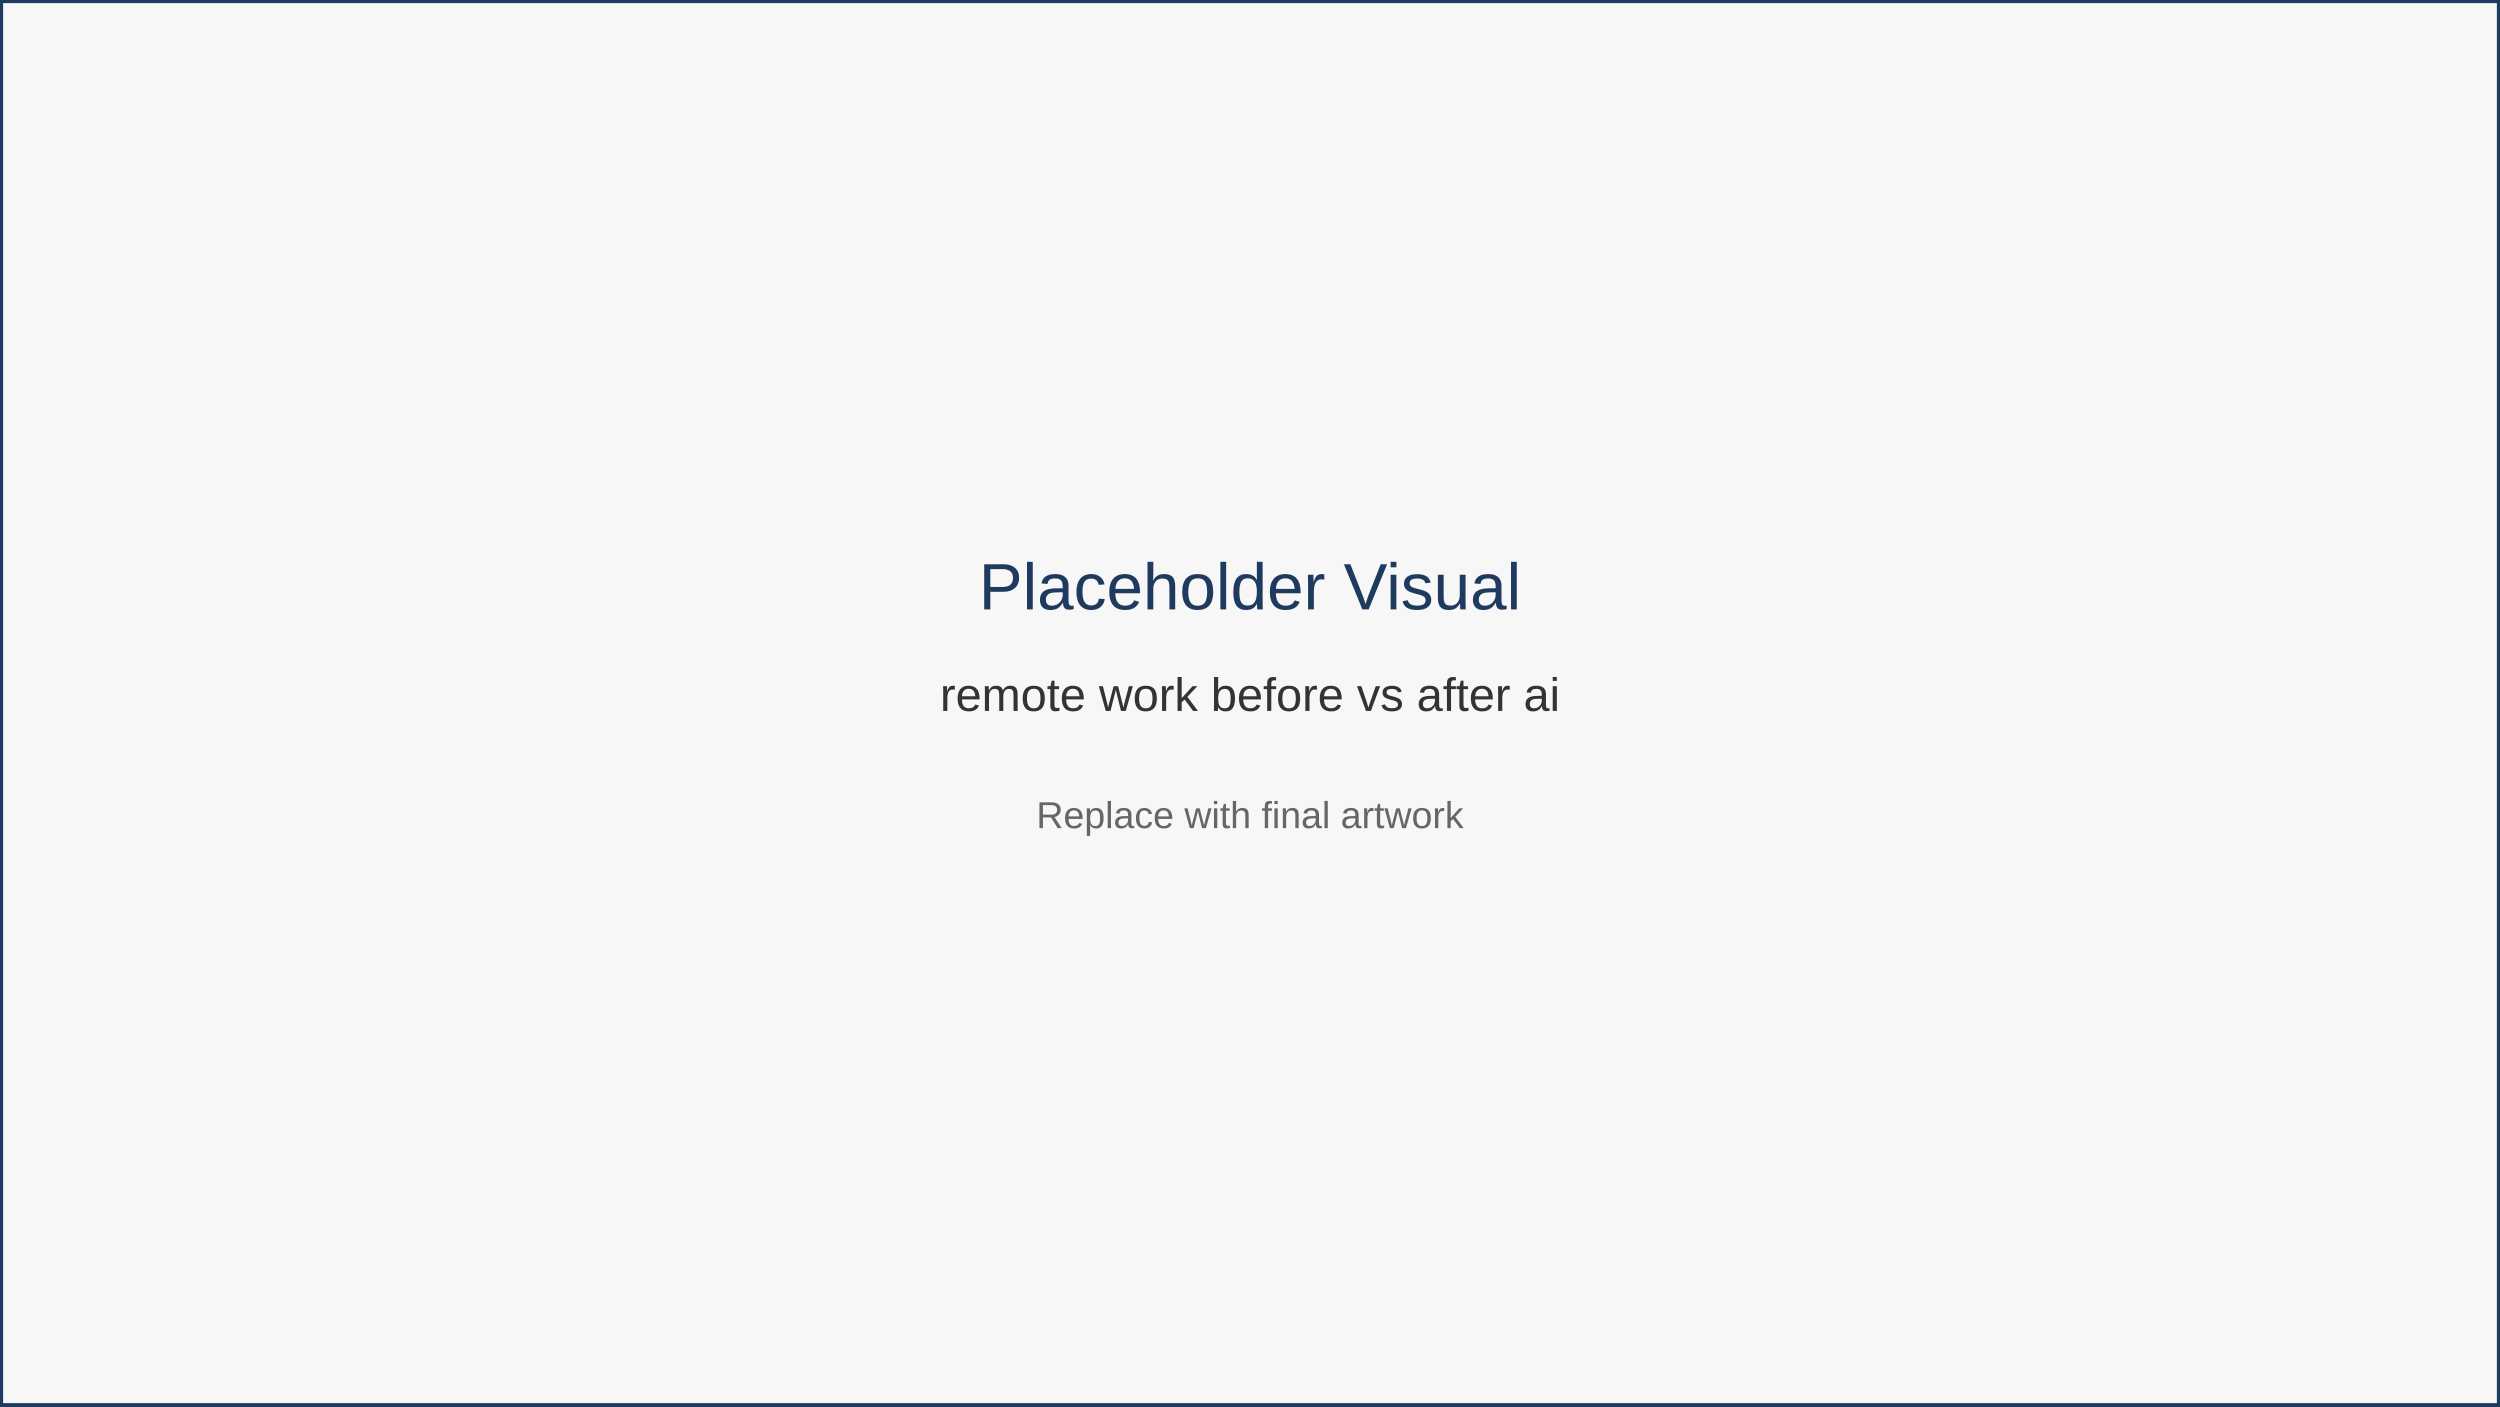
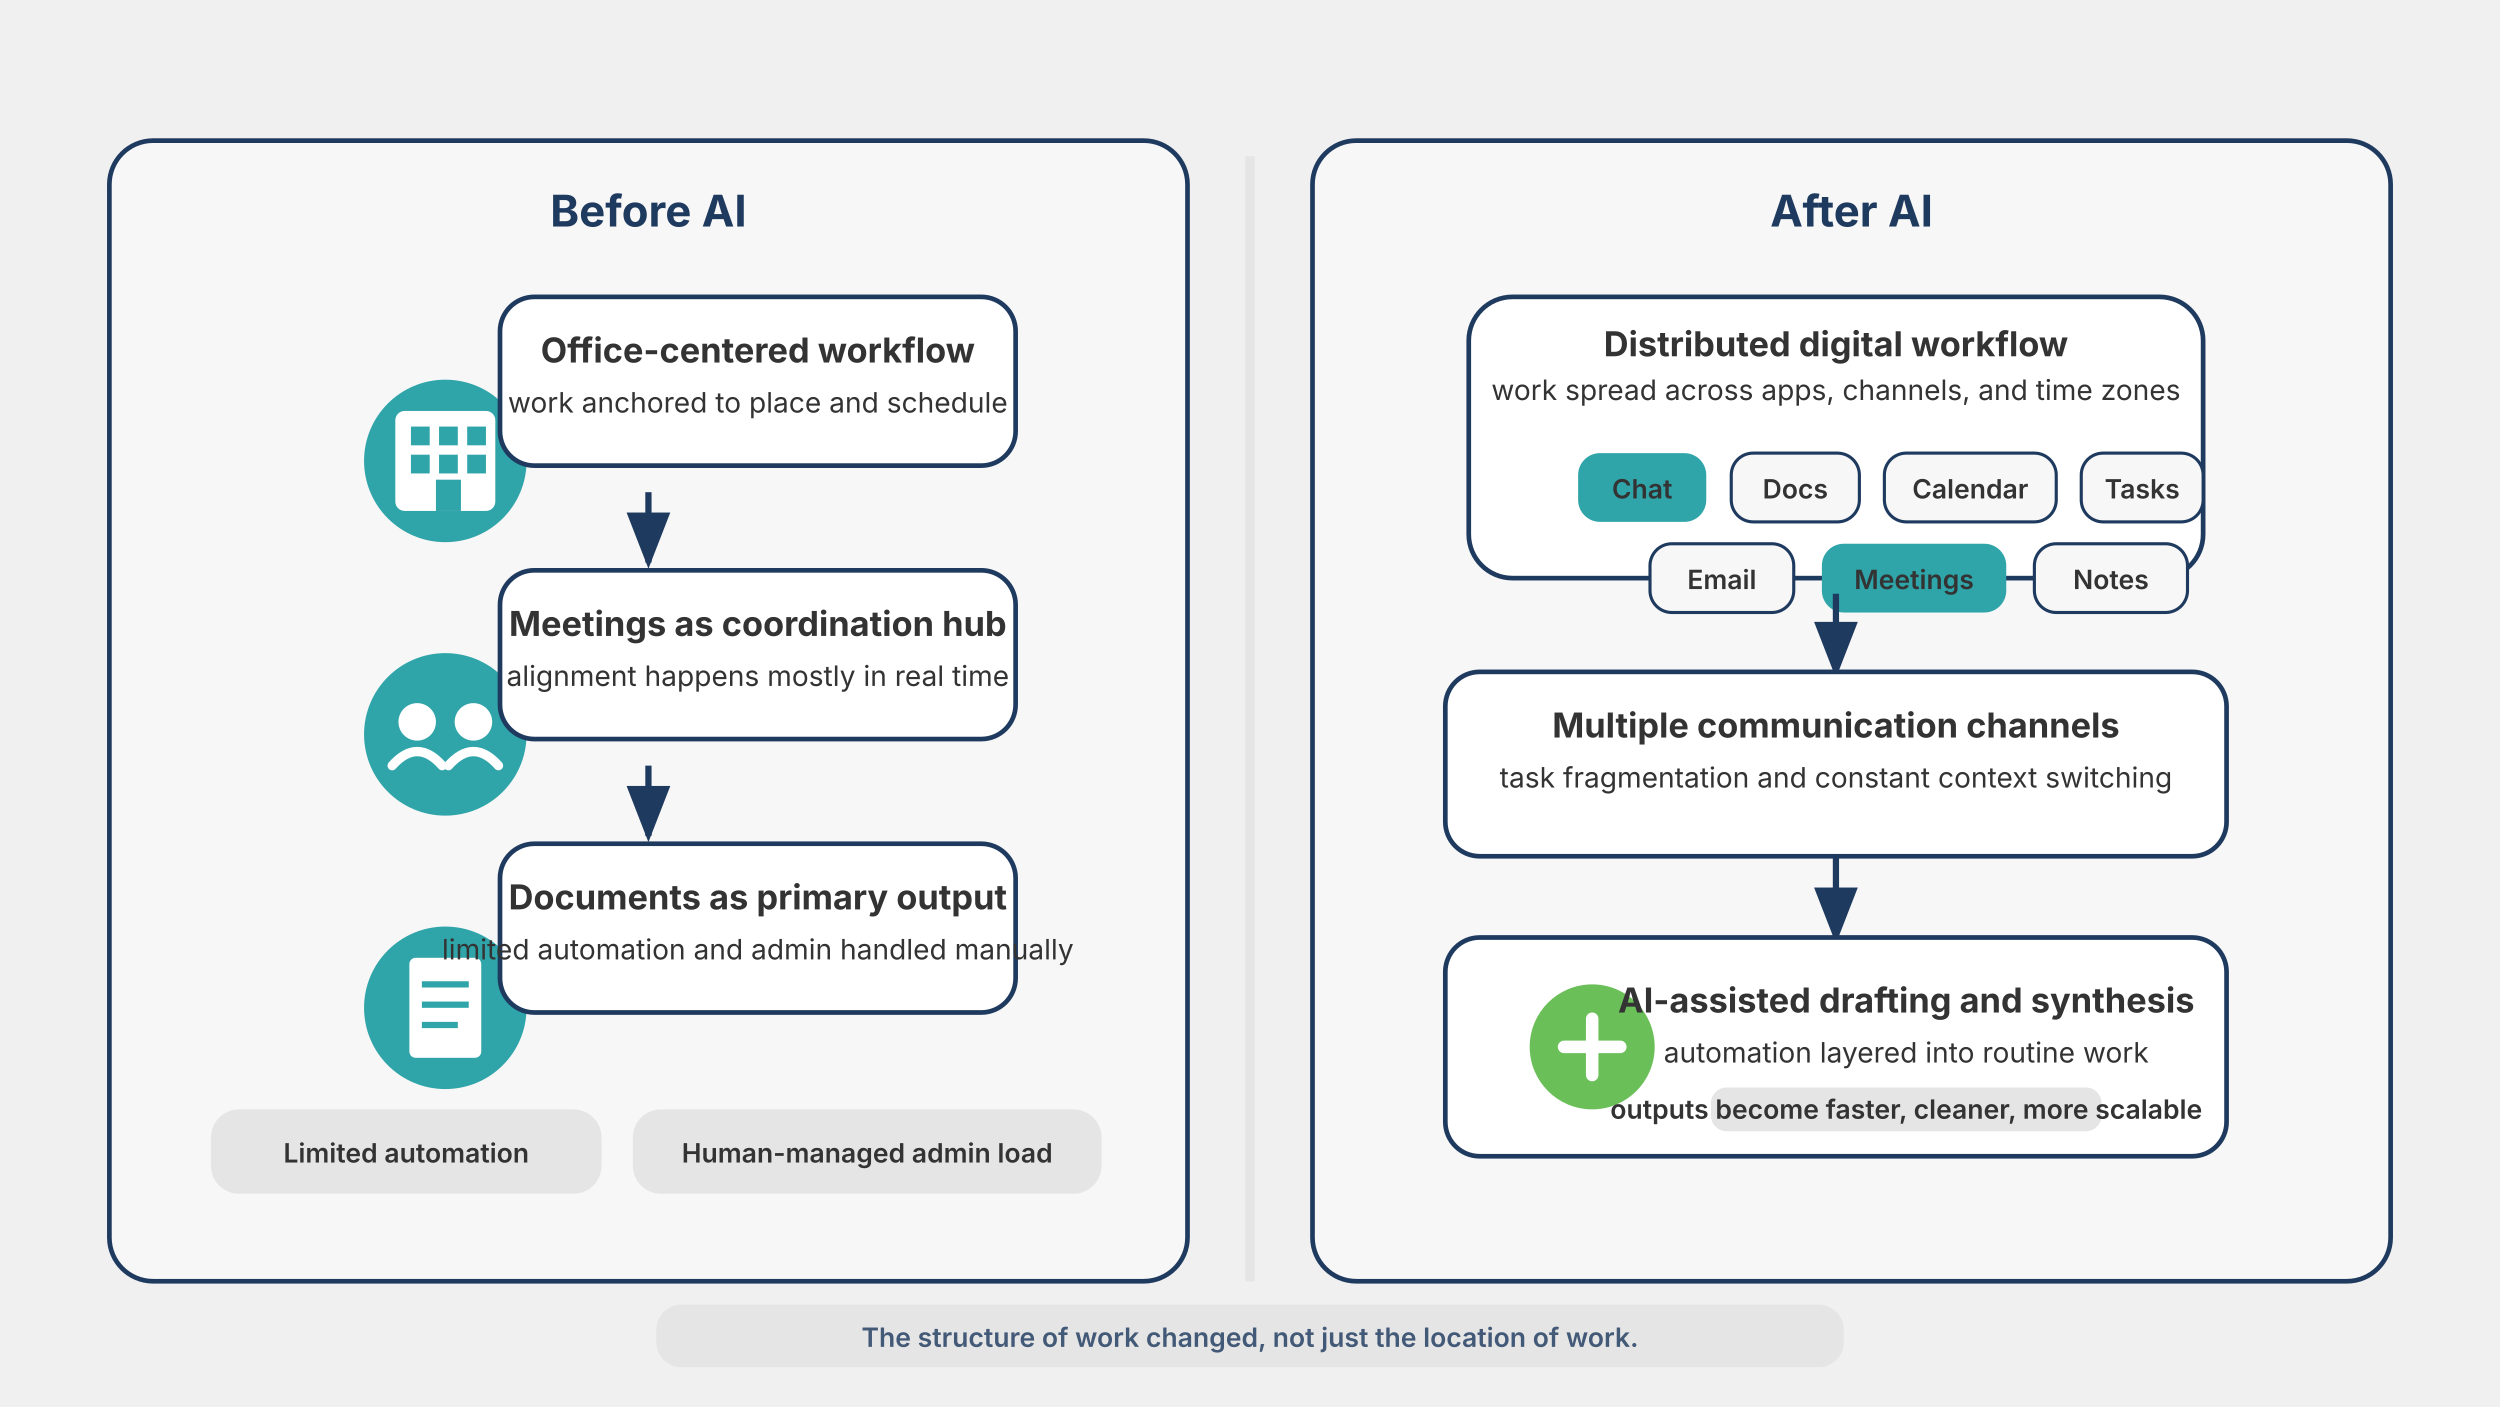
- <svg xmlns="http://www.w3.org/2000/svg" width="1600" height="900" viewBox="0 0 1600 900">
-   <rect width="1600" height="900" fill="#F7F7F7" stroke="#1F3A5F" stroke-width="4" />
-   <text x="800" y="390" text-anchor="middle" font-family="Arial, sans-serif" font-size="42" fill="#1F3A5F">
-     Placeholder Visual
-   </text>
-   <text x="800" y="455" text-anchor="middle" font-family="Arial, sans-serif" font-size="30" fill="#333333">
-     remote work before vs after ai
-   </text>
-   <text x="800" y="530" text-anchor="middle" font-family="Arial, sans-serif" font-size="24" fill="#666666">
-     Replace with final artwork
-   </text>
+ <svg xmlns="http://www.w3.org/2000/svg" width="1600" height="900" viewBox="0 0 1600 900" role="img" aria-labelledby="v1title v1desc">
+   <defs>
+     <style>
+       text { font-family: Inter, Arial, sans-serif; fill: #333333; }
+       .label { font-size: 28px; font-weight: 700; fill: #1F3A5F; }
+       .small { font-size: 17px; font-weight: 600; }
+       .step { font-size: 22px; font-weight: 700; }
+       .sub { font-size: 18px; }
+       .muted { fill: #1F3A5F; opacity: 0.82; }
+     </style>
+     <marker id="arrow" markerWidth="10" markerHeight="10" refX="8" refY="3.5" orient="auto" markerUnits="strokeWidth">
+       <path d="M0,0 L0,7 L9,3.5 z" fill="#1F3A5F" />
+     </marker>
+   </defs>
+   <rect x="70" y="90" width="690" height="730" rx="28" fill="#F7F7F7" stroke="#1F3A5F" stroke-width="3" />
+   <rect x="840" y="90" width="690" height="730" rx="28" fill="#F7F7F7" stroke="#1F3A5F" stroke-width="3" />
+   <line x1="800" y1="100" x2="800" y2="820" stroke="#E5E5E5" stroke-width="6" />
+   <text x="415" y="145" text-anchor="middle" class="label">Before AI</text>
+   <text x="1185" y="145" text-anchor="middle" class="label">After AI</text>
+   <g transform="translate(205 215)">
+     <circle cx="80" cy="80" r="52" fill="#2FA4A9" />
+     <rect x="48" y="48" width="64" height="64" fill="white" rx="6" />
+     <rect x="58" y="58" width="12" height="12" fill="#2FA4A9" />
+     <rect x="76" y="58" width="12" height="12" fill="#2FA4A9" />
+     <rect x="94" y="58" width="12" height="12" fill="#2FA4A9" />
+     <rect x="58" y="76" width="12" height="12" fill="#2FA4A9" />
+     <rect x="76" y="76" width="12" height="12" fill="#2FA4A9" />
+     <rect x="94" y="76" width="12" height="12" fill="#2FA4A9" />
+     <rect x="74" y="92" width="16" height="20" fill="#2FA4A9" />
+   </g>
+   <g transform="translate(110 190)">
+     <rect x="210" y="0" width="330" height="108" rx="22" fill="white" stroke="#1F3A5F" stroke-width="3" />
+     <text x="375" y="42" text-anchor="middle" class="step">Office-centered workflow</text>
+     <text x="375" y="74" text-anchor="middle" class="sub">work anchored to place and schedule</text>
+   </g>
+   <line x1="415" y1="315" x2="415" y2="360" stroke="#1F3A5F" stroke-width="4" marker-end="url(#arrow)" />
+   <g transform="translate(205 390)">
+     <circle cx="80" cy="80" r="52" fill="#2FA4A9" />
+     <circle cx="62" cy="72" r="12" fill="white" />
+     <circle cx="98" cy="72" r="12" fill="white" />
+     <path d="M46 100 q16 -18 32 0" stroke="white" stroke-width="6" fill="none" stroke-linecap="round" />
+     <path d="M82 100 q16 -18 32 0" stroke="white" stroke-width="6" fill="none" stroke-linecap="round" />
+   </g>
+   <g transform="translate(110 365)">
+     <rect x="210" y="0" width="330" height="108" rx="22" fill="white" stroke="#1F3A5F" stroke-width="3" />
+     <text x="375" y="42" text-anchor="middle" class="step">Meetings as coordination hub</text>
+     <text x="375" y="74" text-anchor="middle" class="sub">alignment happens mostly in real time</text>
+   </g>
+   <line x1="415" y1="490" x2="415" y2="535" stroke="#1F3A5F" stroke-width="4" marker-end="url(#arrow)" />
+   <g transform="translate(205 565)">
+     <circle cx="80" cy="80" r="52" fill="#2FA4A9" />
+     <rect x="57" y="48" width="46" height="64" rx="4" fill="white" />
+     <line x1="65" y1="65" x2="95" y2="65" stroke="#2FA4A9" stroke-width="4" />
+     <line x1="65" y1="78" x2="95" y2="78" stroke="#2FA4A9" stroke-width="4" />
+     <line x1="65" y1="91" x2="88" y2="91" stroke="#2FA4A9" stroke-width="4" />
+   </g>
+   <g transform="translate(110 540)">
+     <rect x="210" y="0" width="330" height="108" rx="22" fill="white" stroke="#1F3A5F" stroke-width="3" />
+     <text x="375" y="42" text-anchor="middle" class="step">Documents as primary output</text>
+     <text x="375" y="74" text-anchor="middle" class="sub">limited automation and admin handled manually</text>
+   </g>
+   <g transform="translate(135 710)">
+     <rect x="0" y="0" width="250" height="54" rx="18" fill="#E5E5E5" />
+     <text x="125" y="34" text-anchor="middle" class="small">Limited automation</text>
+     <rect x="270" y="0" width="300" height="54" rx="18" fill="#E5E5E5" />
+     <text x="420" y="34" text-anchor="middle" class="small">Human-managed admin load</text>
+   </g>
+   <g transform="translate(940 190)">
+     <rect x="0" y="0" width="470" height="180" rx="28" fill="white" stroke="#1F3A5F" stroke-width="3" />
+     <text x="235" y="38" text-anchor="middle" class="step">Distributed digital workflow</text>
+     <text x="235" y="66" text-anchor="middle" class="sub">work spread across apps, channels, and time zones</text>
+     <g transform="translate(70 100)">
+       <rect x="0" y="0" width="82" height="44" rx="14" fill="#2FA4A9" />
+       <text x="41" y="29" fill="white" text-anchor="middle" class="small">Chat</text>
+       <rect x="98" y="0" width="82" height="44" rx="14" fill="#F7F7F7" stroke="#1F3A5F" stroke-width="2" />
+       <text x="139" y="29" text-anchor="middle" class="small">Docs</text>
+       <rect x="196" y="0" width="110" height="44" rx="14" fill="#F7F7F7" stroke="#1F3A5F" stroke-width="2" />
+       <text x="251" y="29" text-anchor="middle" class="small">Calendar</text>
+       <rect x="322" y="0" width="78" height="44" rx="14" fill="#F7F7F7" stroke="#1F3A5F" stroke-width="2" />
+       <text x="361" y="29" text-anchor="middle" class="small">Tasks</text>
+       <rect x="46" y="58" width="92" height="44" rx="14" fill="#F7F7F7" stroke="#1F3A5F" stroke-width="2" />
+       <text x="92" y="87" text-anchor="middle" class="small">Email</text>
+       <rect x="156" y="58" width="118" height="44" rx="14" fill="#2FA4A9" />
+       <text x="215" y="87" fill="white" text-anchor="middle" class="small">Meetings</text>
+       <rect x="292" y="58" width="98" height="44" rx="14" fill="#F7F7F7" stroke="#1F3A5F" stroke-width="2" />
+       <text x="341" y="87" text-anchor="middle" class="small">Notes</text>
+     </g>
+   </g>
+   <line x1="1175" y1="380" x2="1175" y2="430" stroke="#1F3A5F" stroke-width="4" marker-end="url(#arrow)" />
+   <g transform="translate(925 430)">
+     <rect x="0" y="0" width="500" height="118" rx="22" fill="white" stroke="#1F3A5F" stroke-width="3" />
+     <text x="250" y="42" text-anchor="middle" class="step">Multiple communication channels</text>
+     <text x="250" y="74" text-anchor="middle" class="sub">task fragmentation and constant context switching</text>
+   </g>
+   <line x1="1175" y1="548" x2="1175" y2="600" stroke="#1F3A5F" stroke-width="4" marker-end="url(#arrow)" />
+   <g transform="translate(925 600)">
+     <rect x="0" y="0" width="500" height="140" rx="22" fill="white" stroke="#1F3A5F" stroke-width="3" />
+     <circle cx="94" cy="70" r="40" fill="#6BBF59" />
+     <path d="M76 70 h36 M94 52 v36" stroke="white" stroke-width="8" stroke-linecap="round" />
+     <text x="295" y="48" text-anchor="middle" class="step">AI-assisted drafting and synthesis</text>
+     <text x="295" y="80" text-anchor="middle" class="sub">automation layered into routine work</text>
+     <rect x="170" y="96" width="250" height="28" rx="10" fill="#E5E5E5" />
+     <text x="295" y="116" text-anchor="middle" class="small">outputs become faster, cleaner, more scalable</text>
+   </g>
+   <rect x="420" y="835" width="760" height="40" rx="16" fill="#E5E5E5" />
+   <text x="800" y="862" text-anchor="middle" class="small muted">The structure of work changed, not just the location of work.</text>
</svg>
